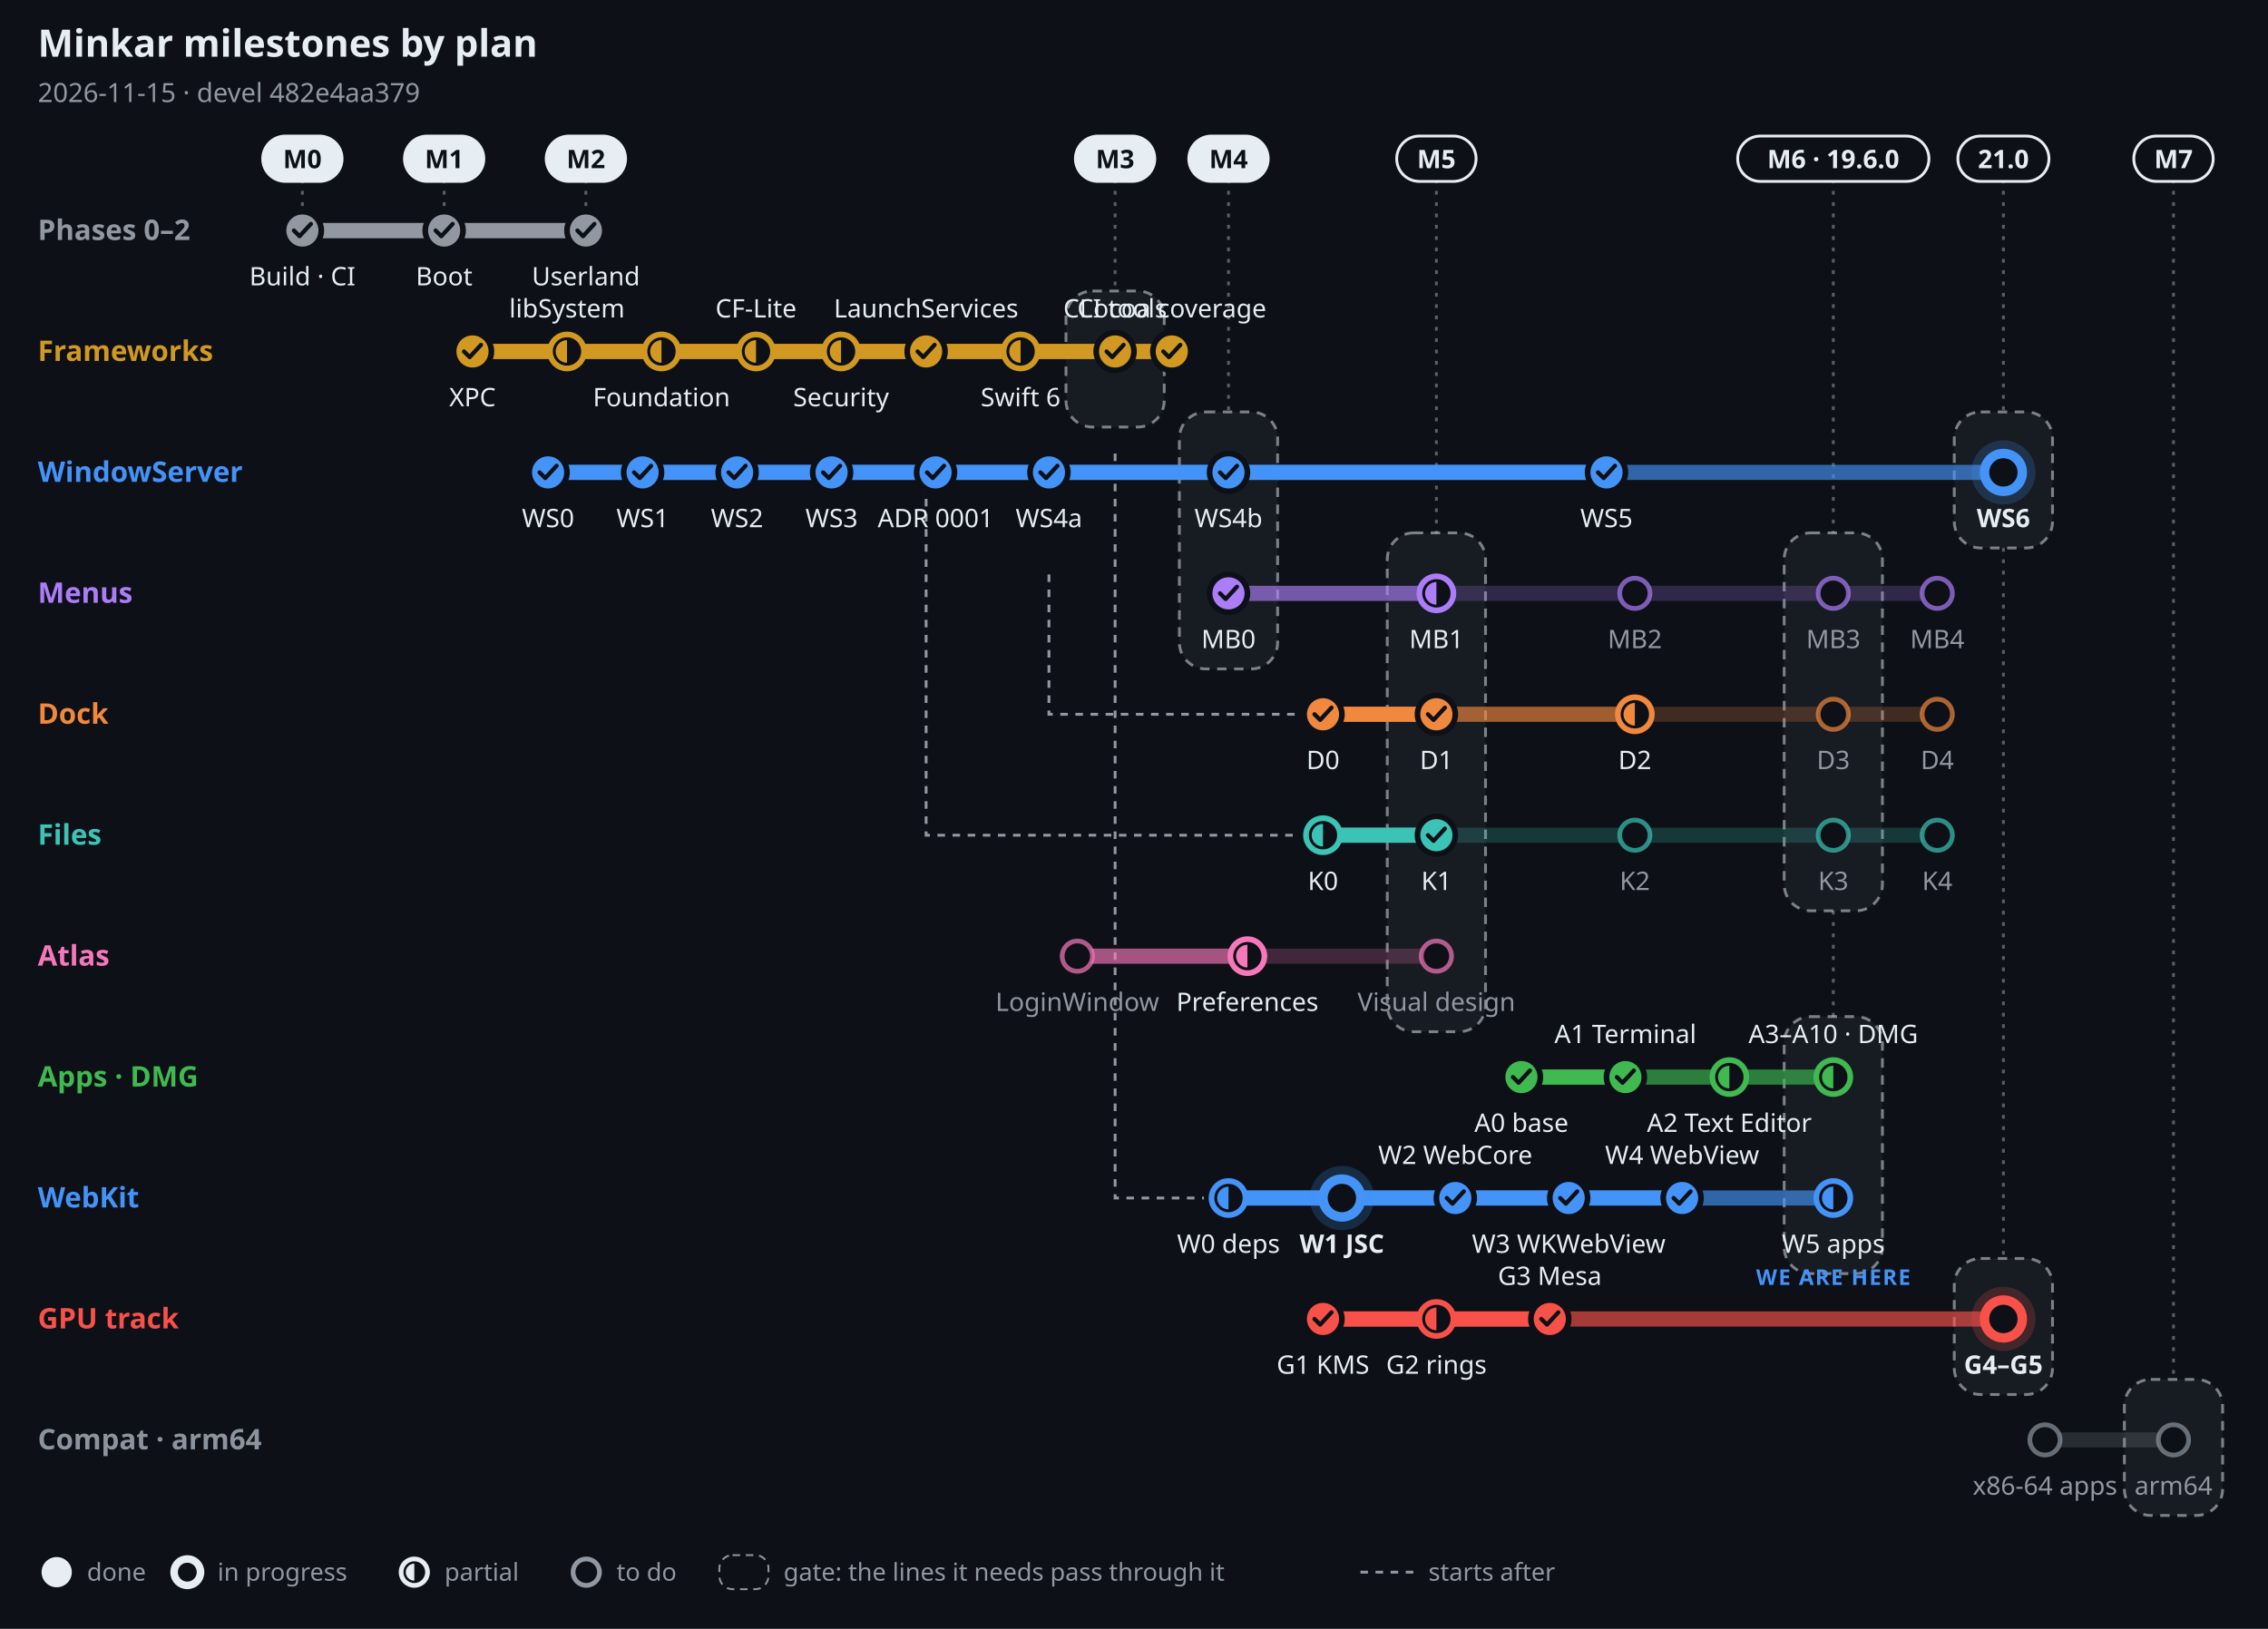
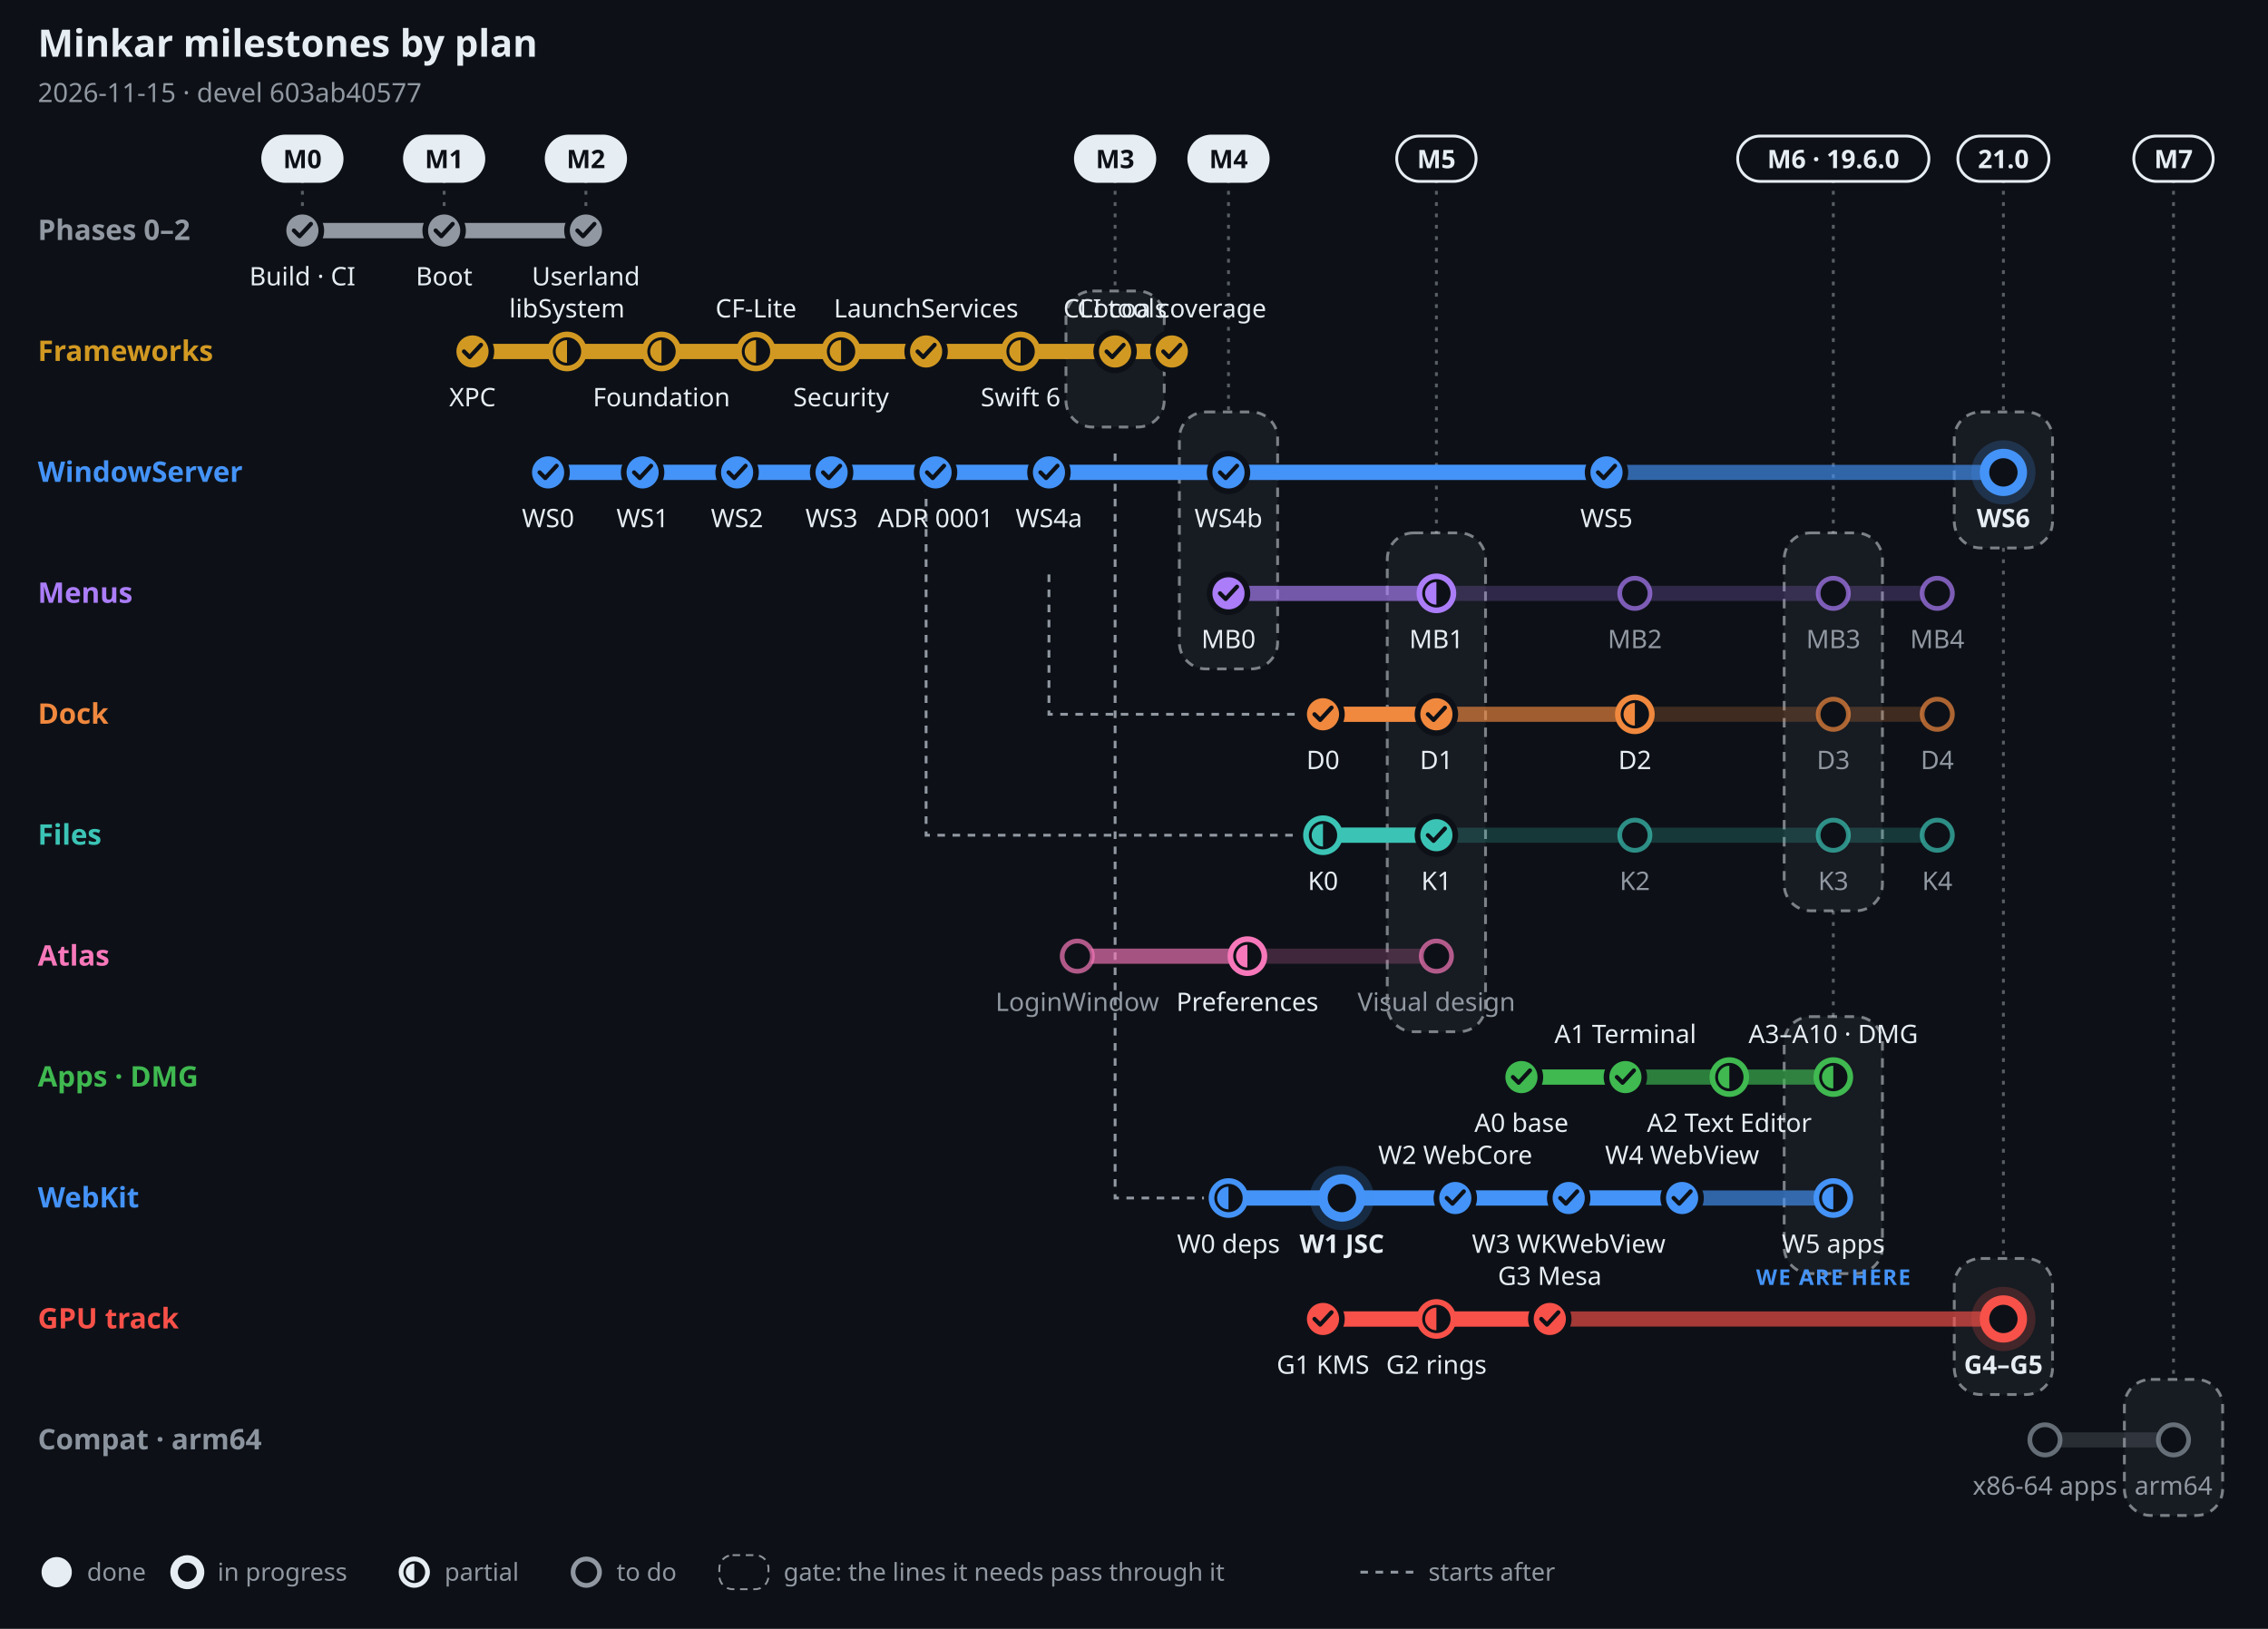
<svg xmlns="http://www.w3.org/2000/svg" width="1200" height="862" viewBox="0 0 1200 862" font-family="-apple-system, BlinkMacSystemFont, 'Segoe UI', 'Noto Sans', Helvetica, Arial, sans-serif" role="img" aria-label="Minkar milestones by plan, 2026-11-15">
  <rect width="1200" height="862" fill="#0d1117" />
  <text x="20" y="30" font-size="20" font-weight="700" fill="#e6edf3" text-anchor="start">Minkar milestones by plan</text>
-   <text x="20" y="54" font-size="14" font-weight="400" fill="#9198a1" text-anchor="start">2026-11-15 · devel 482e4aa379</text>
+   <text x="20" y="54" font-size="14" font-weight="400" fill="#9198a1" text-anchor="start">2026-11-15 · devel 603ab40577</text>
  <line x1="160" y1="95" x2="160" y2="110" stroke="#e6edf3" stroke-opacity=".35" stroke-width="1.5" stroke-dasharray="2 4" />
  <rect x="139" y="72" width="42" height="24" rx="12" fill="#e6edf3" stroke="#e6edf3" stroke-width="1.5" />
  <text x="160" y="89" font-size="13.5" font-weight="700" fill="#0d1117" text-anchor="middle">M0</text>
  <line x1="235" y1="95" x2="235" y2="110" stroke="#e6edf3" stroke-opacity=".35" stroke-width="1.5" stroke-dasharray="2 4" />
  <rect x="214" y="72" width="42" height="24" rx="12" fill="#e6edf3" stroke="#e6edf3" stroke-width="1.5" />
  <text x="235" y="89" font-size="13.5" font-weight="700" fill="#0d1117" text-anchor="middle">M1</text>
  <line x1="310" y1="95" x2="310" y2="110" stroke="#e6edf3" stroke-opacity=".35" stroke-width="1.5" stroke-dasharray="2 4" />
  <rect x="289" y="72" width="42" height="24" rx="12" fill="#e6edf3" stroke="#e6edf3" stroke-width="1.5" />
  <text x="310" y="89" font-size="13.5" font-weight="700" fill="#0d1117" text-anchor="middle">M2</text>
  <line x1="590" y1="95" x2="590" y2="154" stroke="#e6edf3" stroke-opacity=".35" stroke-width="1.5" stroke-dasharray="2 4" />
  <rect x="564" y="154" width="52" height="72" rx="14" fill="#e6edf3" fill-opacity=".05" stroke="#e6edf3" stroke-opacity=".5" stroke-width="1.5" stroke-dasharray="5 4" />
  <rect x="569" y="72" width="42" height="24" rx="12" fill="#e6edf3" stroke="#e6edf3" stroke-width="1.5" />
  <text x="590" y="89" font-size="13.5" font-weight="700" fill="#0d1117" text-anchor="middle">M3</text>
  <line x1="650" y1="95" x2="650" y2="218" stroke="#e6edf3" stroke-opacity=".35" stroke-width="1.5" stroke-dasharray="2 4" />
  <rect x="624" y="218" width="52" height="136" rx="14" fill="#e6edf3" fill-opacity=".05" stroke="#e6edf3" stroke-opacity=".5" stroke-width="1.5" stroke-dasharray="5 4" />
  <rect x="629" y="72" width="42" height="24" rx="12" fill="#e6edf3" stroke="#e6edf3" stroke-width="1.5" />
  <text x="650" y="89" font-size="13.5" font-weight="700" fill="#0d1117" text-anchor="middle">M4</text>
  <line x1="760" y1="95" x2="760" y2="282" stroke="#e6edf3" stroke-opacity=".35" stroke-width="1.5" stroke-dasharray="2 4" />
  <rect x="734" y="282" width="52" height="264" rx="14" fill="#e6edf3" fill-opacity=".05" stroke="#e6edf3" stroke-opacity=".5" stroke-width="1.5" stroke-dasharray="5 4" />
  <rect x="739" y="72" width="42" height="24" rx="12" fill="#0d1117" stroke="#e6edf3" stroke-width="1.5" />
  <text x="760" y="89" font-size="13.5" font-weight="700" fill="#e6edf3" text-anchor="middle">M5</text>
  <line x1="970" y1="95" x2="970" y2="282" stroke="#e6edf3" stroke-opacity=".35" stroke-width="1.5" stroke-dasharray="2 4" />
  <rect x="944" y="282" width="52" height="200" rx="14" fill="#e6edf3" fill-opacity=".05" stroke="#e6edf3" stroke-opacity=".5" stroke-width="1.5" stroke-dasharray="5 4" />
  <line x1="970" y1="482" x2="970" y2="538" stroke="#e6edf3" stroke-opacity=".35" stroke-width="1.5" stroke-dasharray="2 4" />
  <rect x="944" y="538" width="52" height="136" rx="14" fill="#e6edf3" fill-opacity=".05" stroke="#e6edf3" stroke-opacity=".5" stroke-width="1.5" stroke-dasharray="5 4" />
  <rect x="919.4" y="72" width="101.2" height="24" rx="12" fill="#0d1117" stroke="#e6edf3" stroke-width="1.5" />
  <text x="970" y="89" font-size="13.5" font-weight="700" fill="#e6edf3" text-anchor="middle">M6 · 19.6.0</text>
  <line x1="1060" y1="95" x2="1060" y2="218" stroke="#e6edf3" stroke-opacity=".35" stroke-width="1.5" stroke-dasharray="2 4" />
  <rect x="1034" y="218" width="52" height="72" rx="14" fill="#e6edf3" fill-opacity=".05" stroke="#e6edf3" stroke-opacity=".5" stroke-width="1.5" stroke-dasharray="5 4" />
  <line x1="1060" y1="290" x2="1060" y2="666" stroke="#e6edf3" stroke-opacity=".35" stroke-width="1.5" stroke-dasharray="2 4" />
  <rect x="1034" y="666" width="52" height="72" rx="14" fill="#e6edf3" fill-opacity=".05" stroke="#e6edf3" stroke-opacity=".5" stroke-width="1.5" stroke-dasharray="5 4" />
  <rect x="1035.9" y="72" width="48.2" height="24" rx="12" fill="#0d1117" stroke="#e6edf3" stroke-width="1.5" />
  <text x="1060" y="89" font-size="13.5" font-weight="700" fill="#e6edf3" text-anchor="middle">21.0</text>
  <line x1="1150" y1="95" x2="1150" y2="730" stroke="#e6edf3" stroke-opacity=".35" stroke-width="1.5" stroke-dasharray="2 4" />
  <rect x="1124" y="730" width="52" height="72" rx="14" fill="#e6edf3" fill-opacity=".05" stroke="#e6edf3" stroke-opacity=".5" stroke-width="1.5" stroke-dasharray="5 4" />
  <rect x="1129" y="72" width="42" height="24" rx="12" fill="#0d1117" stroke="#e6edf3" stroke-width="1.5" />
  <text x="1150" y="89" font-size="13.5" font-weight="700" fill="#e6edf3" text-anchor="middle">M7</text>
  <path d="M555 304 V378 H687" fill="none" stroke="#9198a1" stroke-width="1.5" stroke-dasharray="4 4" />
  <path d="M490 240 V442 H687" fill="none" stroke="#9198a1" stroke-width="1.5" stroke-dasharray="4 4" />
  <path d="M590 240 V634 H637" fill="none" stroke="#9198a1" stroke-width="1.5" stroke-dasharray="4 4" />
  <text x="20" y="127" font-size="15" font-weight="700" fill="#9198a1" text-anchor="start">Phases 0–2</text>
  <line x1="160" y1="122" x2="310" y2="122" stroke="#9198a1" stroke-opacity=".22" stroke-width="8" stroke-linecap="round" />
  <line x1="160" y1="122" x2="310" y2="122" stroke="#9198a1" stroke-opacity=".55" stroke-width="8" stroke-linecap="round" />
  <line x1="160" y1="122" x2="310" y2="122" stroke="#9198a1" stroke-opacity="1" stroke-width="8" stroke-linecap="round" />
  <circle cx="160" cy="122" r="10" fill="#9198a1" stroke="#0d1117" stroke-width="3" />
  <path d="M155.5 122 l3 3 l6 -6.5" fill="none" stroke="#0d1117" stroke-width="2.2" stroke-linecap="round" stroke-linejoin="round" />
  <text x="160" y="151" font-size="13.5" font-weight="500" fill="#e6edf3" text-anchor="middle">Build · CI</text>
  <circle cx="235" cy="122" r="10" fill="#9198a1" stroke="#0d1117" stroke-width="3" />
  <path d="M230.5 122 l3 3 l6 -6.5" fill="none" stroke="#0d1117" stroke-width="2.2" stroke-linecap="round" stroke-linejoin="round" />
  <text x="235" y="151" font-size="13.5" font-weight="500" fill="#e6edf3" text-anchor="middle">Boot</text>
  <circle cx="310" cy="122" r="10" fill="#9198a1" stroke="#0d1117" stroke-width="3" />
  <path d="M305.5 122 l3 3 l6 -6.5" fill="none" stroke="#0d1117" stroke-width="2.2" stroke-linecap="round" stroke-linejoin="round" />
  <text x="310" y="151" font-size="13.5" font-weight="500" fill="#e6edf3" text-anchor="middle">Userland</text>
  <text x="20" y="191" font-size="15" font-weight="700" fill="#d29922" text-anchor="start">Frameworks</text>
  <line x1="250" y1="186" x2="620" y2="186" stroke="#d29922" stroke-opacity=".22" stroke-width="8" stroke-linecap="round" />
  <line x1="250" y1="186" x2="620" y2="186" stroke="#d29922" stroke-opacity=".55" stroke-width="8" stroke-linecap="round" />
  <line x1="250" y1="186" x2="620" y2="186" stroke="#d29922" stroke-opacity="1" stroke-width="8" stroke-linecap="round" />
  <circle cx="250" cy="186" r="10" fill="#d29922" stroke="#0d1117" stroke-width="3" />
  <path d="M245.5 186 l3 3 l6 -6.5" fill="none" stroke="#0d1117" stroke-width="2.2" stroke-linecap="round" stroke-linejoin="round" />
  <text x="250" y="215" font-size="13.5" font-weight="500" fill="#e6edf3" text-anchor="middle">XPC</text>
  <circle cx="300" cy="186" r="9" fill="#0d1117" stroke="#d29922" stroke-width="3" />
  <path d="M300 180 A6 6 0 0 0 300 192 Z" fill="#d29922" />
  <text x="300" y="168" font-size="13.5" font-weight="500" fill="#e6edf3" text-anchor="middle">libSystem</text>
  <circle cx="350" cy="186" r="9" fill="#0d1117" stroke="#d29922" stroke-width="3" />
  <path d="M350 180 A6 6 0 0 0 350 192 Z" fill="#d29922" />
  <text x="350" y="215" font-size="13.5" font-weight="500" fill="#e6edf3" text-anchor="middle">Foundation</text>
  <circle cx="400" cy="186" r="9" fill="#0d1117" stroke="#d29922" stroke-width="3" />
  <path d="M400 180 A6 6 0 0 0 400 192 Z" fill="#d29922" />
  <text x="400" y="168" font-size="13.5" font-weight="500" fill="#e6edf3" text-anchor="middle">CF-Lite</text>
  <circle cx="445" cy="186" r="9" fill="#0d1117" stroke="#d29922" stroke-width="3" />
  <path d="M445 180 A6 6 0 0 0 445 192 Z" fill="#d29922" />
  <text x="445" y="215" font-size="13.5" font-weight="500" fill="#e6edf3" text-anchor="middle">Security</text>
  <circle cx="490" cy="186" r="10" fill="#d29922" stroke="#0d1117" stroke-width="3" />
  <path d="M485.5 186 l3 3 l6 -6.5" fill="none" stroke="#0d1117" stroke-width="2.2" stroke-linecap="round" stroke-linejoin="round" />
  <text x="490" y="168" font-size="13.5" font-weight="500" fill="#e6edf3" text-anchor="middle">LaunchServices</text>
  <circle cx="540" cy="186" r="9" fill="#0d1117" stroke="#d29922" stroke-width="3" />
  <path d="M540 180 A6 6 0 0 0 540 192 Z" fill="#d29922" />
  <text x="540" y="215" font-size="13.5" font-weight="500" fill="#e6edf3" text-anchor="middle">Swift 6</text>
  <circle cx="590" cy="186" r="10" fill="#d29922" stroke="#0d1117" stroke-width="3" />
  <path d="M585.5 186 l3 3 l6 -6.5" fill="none" stroke="#0d1117" stroke-width="2.2" stroke-linecap="round" stroke-linejoin="round" />
  <text x="590" y="168" font-size="13.5" font-weight="500" fill="#e6edf3" text-anchor="middle">CLI tools</text>
  <circle cx="620" cy="186" r="10" fill="#d29922" stroke="#0d1117" stroke-width="3" />
  <path d="M615.5 186 l3 3 l6 -6.5" fill="none" stroke="#0d1117" stroke-width="2.2" stroke-linecap="round" stroke-linejoin="round" />
  <text x="620" y="168" font-size="13.5" font-weight="500" fill="#e6edf3" text-anchor="middle">Cocoa coverage</text>
  <text x="20" y="255" font-size="15" font-weight="700" fill="#4493f8" text-anchor="start">WindowServer</text>
  <line x1="290" y1="250" x2="1060" y2="250" stroke="#4493f8" stroke-opacity=".22" stroke-width="8" stroke-linecap="round" />
  <line x1="290" y1="250" x2="1060" y2="250" stroke="#4493f8" stroke-opacity=".55" stroke-width="8" stroke-linecap="round" />
  <line x1="290" y1="250" x2="850" y2="250" stroke="#4493f8" stroke-opacity="1" stroke-width="8" stroke-linecap="round" />
  <circle cx="290" cy="250" r="10" fill="#4493f8" stroke="#0d1117" stroke-width="3" />
  <path d="M285.5 250 l3 3 l6 -6.5" fill="none" stroke="#0d1117" stroke-width="2.2" stroke-linecap="round" stroke-linejoin="round" />
  <text x="290" y="279" font-size="13.5" font-weight="500" fill="#e6edf3" text-anchor="middle">WS0</text>
  <circle cx="340" cy="250" r="10" fill="#4493f8" stroke="#0d1117" stroke-width="3" />
  <path d="M335.5 250 l3 3 l6 -6.5" fill="none" stroke="#0d1117" stroke-width="2.2" stroke-linecap="round" stroke-linejoin="round" />
  <text x="340" y="279" font-size="13.5" font-weight="500" fill="#e6edf3" text-anchor="middle">WS1</text>
  <circle cx="390" cy="250" r="10" fill="#4493f8" stroke="#0d1117" stroke-width="3" />
  <path d="M385.5 250 l3 3 l6 -6.5" fill="none" stroke="#0d1117" stroke-width="2.2" stroke-linecap="round" stroke-linejoin="round" />
  <text x="390" y="279" font-size="13.5" font-weight="500" fill="#e6edf3" text-anchor="middle">WS2</text>
  <circle cx="440" cy="250" r="10" fill="#4493f8" stroke="#0d1117" stroke-width="3" />
  <path d="M435.5 250 l3 3 l6 -6.5" fill="none" stroke="#0d1117" stroke-width="2.2" stroke-linecap="round" stroke-linejoin="round" />
  <text x="440" y="279" font-size="13.5" font-weight="500" fill="#e6edf3" text-anchor="middle">WS3</text>
  <circle cx="495" cy="250" r="10" fill="#4493f8" stroke="#0d1117" stroke-width="3" />
  <path d="M490.5 250 l3 3 l6 -6.5" fill="none" stroke="#0d1117" stroke-width="2.2" stroke-linecap="round" stroke-linejoin="round" />
  <text x="495" y="279" font-size="13.5" font-weight="500" fill="#e6edf3" text-anchor="middle">ADR 0001</text>
  <circle cx="555" cy="250" r="10" fill="#4493f8" stroke="#0d1117" stroke-width="3" />
  <path d="M550.5 250 l3 3 l6 -6.5" fill="none" stroke="#0d1117" stroke-width="2.2" stroke-linecap="round" stroke-linejoin="round" />
  <text x="555" y="279" font-size="13.5" font-weight="500" fill="#e6edf3" text-anchor="middle">WS4a</text>
  <circle cx="650" cy="250" r="10" fill="#4493f8" stroke="#0d1117" stroke-width="3" />
  <path d="M645.5 250 l3 3 l6 -6.5" fill="none" stroke="#0d1117" stroke-width="2.2" stroke-linecap="round" stroke-linejoin="round" />
  <text x="650" y="279" font-size="13.5" font-weight="500" fill="#e6edf3" text-anchor="middle">WS4b</text>
  <circle cx="850" cy="250" r="10" fill="#4493f8" stroke="#0d1117" stroke-width="3" />
  <path d="M845.5 250 l3 3 l6 -6.5" fill="none" stroke="#0d1117" stroke-width="2.2" stroke-linecap="round" stroke-linejoin="round" />
  <text x="850" y="279" font-size="13.5" font-weight="500" fill="#e6edf3" text-anchor="middle">WS5</text>
  <circle cx="1060" cy="250" r="17" fill="#4493f8" fill-opacity=".2" />
  <circle cx="1060" cy="250" r="10" fill="#0d1117" stroke="#4493f8" stroke-width="5" />
  <text x="1060" y="279" font-size="13.5" font-weight="700" fill="#e6edf3" text-anchor="middle">WS6</text>
  <text x="20" y="319" font-size="15" font-weight="700" fill="#ab7df8" text-anchor="start">Menus</text>
  <line x1="650" y1="314" x2="1025" y2="314" stroke="#ab7df8" stroke-opacity=".22" stroke-width="8" stroke-linecap="round" />
  <line x1="650" y1="314" x2="760" y2="314" stroke="#ab7df8" stroke-opacity=".55" stroke-width="8" stroke-linecap="round" />
  <line x1="650" y1="314" x2="650" y2="314" stroke="#ab7df8" stroke-opacity="1" stroke-width="8" stroke-linecap="round" />
  <circle cx="650" cy="314" r="10" fill="#ab7df8" stroke="#0d1117" stroke-width="3" />
  <path d="M645.5 314 l3 3 l6 -6.5" fill="none" stroke="#0d1117" stroke-width="2.2" stroke-linecap="round" stroke-linejoin="round" />
  <text x="650" y="343" font-size="13.5" font-weight="500" fill="#e6edf3" text-anchor="middle">MB0</text>
  <circle cx="760" cy="314" r="9" fill="#0d1117" stroke="#ab7df8" stroke-width="3" />
  <path d="M760 308 A6 6 0 0 0 760 320 Z" fill="#ab7df8" />
  <text x="760" y="343" font-size="13.5" font-weight="500" fill="#e6edf3" text-anchor="middle">MB1</text>
  <circle cx="865" cy="314" r="8" fill="#0d1117" stroke="#ab7df8" stroke-opacity=".7" stroke-width="2.5" />
  <text x="865" y="343" font-size="13.5" font-weight="500" fill="#9198a1" text-anchor="middle">MB2</text>
  <circle cx="970" cy="314" r="8" fill="#0d1117" stroke="#ab7df8" stroke-opacity=".7" stroke-width="2.5" />
  <text x="970" y="343" font-size="13.5" font-weight="500" fill="#9198a1" text-anchor="middle">MB3</text>
  <circle cx="1025" cy="314" r="8" fill="#0d1117" stroke="#ab7df8" stroke-opacity=".7" stroke-width="2.5" />
  <text x="1025" y="343" font-size="13.5" font-weight="500" fill="#9198a1" text-anchor="middle">MB4</text>
  <text x="20" y="383" font-size="15" font-weight="700" fill="#f0883e" text-anchor="start">Dock</text>
  <line x1="700" y1="378" x2="1025" y2="378" stroke="#f0883e" stroke-opacity=".22" stroke-width="8" stroke-linecap="round" />
  <line x1="700" y1="378" x2="865" y2="378" stroke="#f0883e" stroke-opacity=".55" stroke-width="8" stroke-linecap="round" />
  <line x1="700" y1="378" x2="760" y2="378" stroke="#f0883e" stroke-opacity="1" stroke-width="8" stroke-linecap="round" />
  <circle cx="700" cy="378" r="10" fill="#f0883e" stroke="#0d1117" stroke-width="3" />
  <path d="M695.5 378 l3 3 l6 -6.5" fill="none" stroke="#0d1117" stroke-width="2.2" stroke-linecap="round" stroke-linejoin="round" />
  <text x="700" y="407" font-size="13.5" font-weight="500" fill="#e6edf3" text-anchor="middle">D0</text>
  <circle cx="760" cy="378" r="10" fill="#f0883e" stroke="#0d1117" stroke-width="3" />
  <path d="M755.5 378 l3 3 l6 -6.5" fill="none" stroke="#0d1117" stroke-width="2.2" stroke-linecap="round" stroke-linejoin="round" />
  <text x="760" y="407" font-size="13.5" font-weight="500" fill="#e6edf3" text-anchor="middle">D1</text>
  <circle cx="865" cy="378" r="9" fill="#0d1117" stroke="#f0883e" stroke-width="3" />
  <path d="M865 372 A6 6 0 0 0 865 384 Z" fill="#f0883e" />
  <text x="865" y="407" font-size="13.5" font-weight="500" fill="#e6edf3" text-anchor="middle">D2</text>
  <circle cx="970" cy="378" r="8" fill="#0d1117" stroke="#f0883e" stroke-opacity=".7" stroke-width="2.5" />
  <text x="970" y="407" font-size="13.5" font-weight="500" fill="#9198a1" text-anchor="middle">D3</text>
  <circle cx="1025" cy="378" r="8" fill="#0d1117" stroke="#f0883e" stroke-opacity=".7" stroke-width="2.5" />
  <text x="1025" y="407" font-size="13.5" font-weight="500" fill="#9198a1" text-anchor="middle">D4</text>
  <text x="20" y="447" font-size="15" font-weight="700" fill="#3bc4b5" text-anchor="start">Files</text>
  <line x1="700" y1="442" x2="1025" y2="442" stroke="#3bc4b5" stroke-opacity=".22" stroke-width="8" stroke-linecap="round" />
  <line x1="700" y1="442" x2="760" y2="442" stroke="#3bc4b5" stroke-opacity=".55" stroke-width="8" stroke-linecap="round" />
  <line x1="700" y1="442" x2="760" y2="442" stroke="#3bc4b5" stroke-opacity="1" stroke-width="8" stroke-linecap="round" />
  <circle cx="700" cy="442" r="9" fill="#0d1117" stroke="#3bc4b5" stroke-width="3" />
  <path d="M700 436 A6 6 0 0 0 700 448 Z" fill="#3bc4b5" />
  <text x="700" y="471" font-size="13.5" font-weight="500" fill="#e6edf3" text-anchor="middle">K0</text>
  <circle cx="760" cy="442" r="10" fill="#3bc4b5" stroke="#0d1117" stroke-width="3" />
  <path d="M755.5 442 l3 3 l6 -6.5" fill="none" stroke="#0d1117" stroke-width="2.2" stroke-linecap="round" stroke-linejoin="round" />
  <text x="760" y="471" font-size="13.5" font-weight="500" fill="#e6edf3" text-anchor="middle">K1</text>
  <circle cx="865" cy="442" r="8" fill="#0d1117" stroke="#3bc4b5" stroke-opacity=".7" stroke-width="2.5" />
  <text x="865" y="471" font-size="13.5" font-weight="500" fill="#9198a1" text-anchor="middle">K2</text>
  <circle cx="970" cy="442" r="8" fill="#0d1117" stroke="#3bc4b5" stroke-opacity=".7" stroke-width="2.5" />
  <text x="970" y="471" font-size="13.5" font-weight="500" fill="#9198a1" text-anchor="middle">K3</text>
  <circle cx="1025" cy="442" r="8" fill="#0d1117" stroke="#3bc4b5" stroke-opacity=".7" stroke-width="2.5" />
  <text x="1025" y="471" font-size="13.5" font-weight="500" fill="#9198a1" text-anchor="middle">K4</text>
  <text x="20" y="511" font-size="15" font-weight="700" fill="#f778ba" text-anchor="start">Atlas</text>
  <line x1="570" y1="506" x2="760" y2="506" stroke="#f778ba" stroke-opacity=".22" stroke-width="8" stroke-linecap="round" />
  <line x1="570" y1="506" x2="660" y2="506" stroke="#f778ba" stroke-opacity=".55" stroke-width="8" stroke-linecap="round" />
  <circle cx="570" cy="506" r="8" fill="#0d1117" stroke="#f778ba" stroke-opacity=".7" stroke-width="2.5" />
  <text x="570" y="535" font-size="13.5" font-weight="500" fill="#9198a1" text-anchor="middle">LoginWindow</text>
  <circle cx="660" cy="506" r="9" fill="#0d1117" stroke="#f778ba" stroke-width="3" />
  <path d="M660 500 A6 6 0 0 0 660 512 Z" fill="#f778ba" />
  <text x="660" y="535" font-size="13.5" font-weight="500" fill="#e6edf3" text-anchor="middle">Preferences</text>
  <circle cx="760" cy="506" r="8" fill="#0d1117" stroke="#f778ba" stroke-opacity=".7" stroke-width="2.5" />
  <text x="760" y="535" font-size="13.5" font-weight="500" fill="#9198a1" text-anchor="middle">Visual design</text>
  <text x="20" y="575" font-size="15" font-weight="700" fill="#3fb950" text-anchor="start">Apps · DMG</text>
  <line x1="805" y1="570" x2="970" y2="570" stroke="#3fb950" stroke-opacity=".22" stroke-width="8" stroke-linecap="round" />
  <line x1="805" y1="570" x2="970" y2="570" stroke="#3fb950" stroke-opacity=".55" stroke-width="8" stroke-linecap="round" />
  <line x1="805" y1="570" x2="860" y2="570" stroke="#3fb950" stroke-opacity="1" stroke-width="8" stroke-linecap="round" />
  <circle cx="805" cy="570" r="10" fill="#3fb950" stroke="#0d1117" stroke-width="3" />
  <path d="M800.5 570 l3 3 l6 -6.5" fill="none" stroke="#0d1117" stroke-width="2.2" stroke-linecap="round" stroke-linejoin="round" />
  <text x="805" y="599" font-size="13.5" font-weight="500" fill="#e6edf3" text-anchor="middle">A0 base</text>
  <circle cx="860" cy="570" r="10" fill="#3fb950" stroke="#0d1117" stroke-width="3" />
  <path d="M855.5 570 l3 3 l6 -6.5" fill="none" stroke="#0d1117" stroke-width="2.2" stroke-linecap="round" stroke-linejoin="round" />
  <text x="860" y="552" font-size="13.5" font-weight="500" fill="#e6edf3" text-anchor="middle">A1 Terminal</text>
  <circle cx="915" cy="570" r="9" fill="#0d1117" stroke="#3fb950" stroke-width="3" />
  <path d="M915 564 A6 6 0 0 0 915 576 Z" fill="#3fb950" />
  <text x="915" y="599" font-size="13.5" font-weight="500" fill="#e6edf3" text-anchor="middle">A2 Text Editor</text>
  <circle cx="970" cy="570" r="9" fill="#0d1117" stroke="#3fb950" stroke-width="3" />
  <path d="M970 564 A6 6 0 0 0 970 576 Z" fill="#3fb950" />
  <text x="970" y="552" font-size="13.5" font-weight="500" fill="#e6edf3" text-anchor="middle">A3–A10 · DMG</text>
  <text x="20" y="639" font-size="15" font-weight="700" fill="#4493f8" text-anchor="start">WebKit</text>
  <line x1="650" y1="634" x2="970" y2="634" stroke="#4493f8" stroke-opacity=".22" stroke-width="8" stroke-linecap="round" />
  <line x1="650" y1="634" x2="970" y2="634" stroke="#4493f8" stroke-opacity=".55" stroke-width="8" stroke-linecap="round" />
  <line x1="650" y1="634" x2="890" y2="634" stroke="#4493f8" stroke-opacity="1" stroke-width="8" stroke-linecap="round" />
  <circle cx="650" cy="634" r="9" fill="#0d1117" stroke="#4493f8" stroke-width="3" />
  <path d="M650 628 A6 6 0 0 0 650 640 Z" fill="#4493f8" />
  <text x="650" y="663" font-size="13.5" font-weight="500" fill="#e6edf3" text-anchor="middle">W0 deps</text>
  <circle cx="710" cy="634" r="17" fill="#4493f8" fill-opacity=".2" />
  <circle cx="710" cy="634" r="10" fill="#0d1117" stroke="#4493f8" stroke-width="5" />
  <text x="710" y="663" font-size="13.5" font-weight="700" fill="#e6edf3" text-anchor="middle">W1 JSC</text>
  <circle cx="770" cy="634" r="10" fill="#4493f8" stroke="#0d1117" stroke-width="3" />
  <path d="M765.5 634 l3 3 l6 -6.5" fill="none" stroke="#0d1117" stroke-width="2.2" stroke-linecap="round" stroke-linejoin="round" />
  <text x="770" y="616" font-size="13.5" font-weight="500" fill="#e6edf3" text-anchor="middle">W2 WebCore</text>
  <circle cx="830" cy="634" r="10" fill="#4493f8" stroke="#0d1117" stroke-width="3" />
  <path d="M825.5 634 l3 3 l6 -6.5" fill="none" stroke="#0d1117" stroke-width="2.2" stroke-linecap="round" stroke-linejoin="round" />
  <text x="830" y="663" font-size="13.5" font-weight="500" fill="#e6edf3" text-anchor="middle">W3 WKWebView</text>
  <circle cx="890" cy="634" r="10" fill="#4493f8" stroke="#0d1117" stroke-width="3" />
  <path d="M885.5 634 l3 3 l6 -6.5" fill="none" stroke="#0d1117" stroke-width="2.2" stroke-linecap="round" stroke-linejoin="round" />
  <text x="890" y="616" font-size="13.5" font-weight="500" fill="#e6edf3" text-anchor="middle">W4 WebView</text>
  <circle cx="970" cy="634" r="9" fill="#0d1117" stroke="#4493f8" stroke-width="3" />
  <path d="M970 628 A6 6 0 0 0 970 640 Z" fill="#4493f8" />
  <text x="970" y="663" font-size="13.5" font-weight="500" fill="#e6edf3" text-anchor="middle">W5 apps</text>
  <text x="970" y="680" font-size="11.5" font-weight="800" fill="#4493f8" text-anchor="middle" letter-spacing=".06em">WE ARE HERE</text>
  <text x="20" y="703" font-size="15" font-weight="700" fill="#f85149" text-anchor="start">GPU track</text>
  <line x1="700" y1="698" x2="1060" y2="698" stroke="#f85149" stroke-opacity=".22" stroke-width="8" stroke-linecap="round" />
  <line x1="700" y1="698" x2="1060" y2="698" stroke="#f85149" stroke-opacity=".55" stroke-width="8" stroke-linecap="round" />
  <line x1="700" y1="698" x2="820" y2="698" stroke="#f85149" stroke-opacity="1" stroke-width="8" stroke-linecap="round" />
  <circle cx="700" cy="698" r="10" fill="#f85149" stroke="#0d1117" stroke-width="3" />
  <path d="M695.5 698 l3 3 l6 -6.5" fill="none" stroke="#0d1117" stroke-width="2.2" stroke-linecap="round" stroke-linejoin="round" />
  <text x="700" y="727" font-size="13.5" font-weight="500" fill="#e6edf3" text-anchor="middle">G1 KMS</text>
  <circle cx="760" cy="698" r="9" fill="#0d1117" stroke="#f85149" stroke-width="3" />
  <path d="M760 692 A6 6 0 0 0 760 704 Z" fill="#f85149" />
  <text x="760" y="727" font-size="13.5" font-weight="500" fill="#e6edf3" text-anchor="middle">G2 rings</text>
  <circle cx="820" cy="698" r="10" fill="#f85149" stroke="#0d1117" stroke-width="3" />
  <path d="M815.5 698 l3 3 l6 -6.5" fill="none" stroke="#0d1117" stroke-width="2.2" stroke-linecap="round" stroke-linejoin="round" />
  <text x="820" y="680" font-size="13.5" font-weight="500" fill="#e6edf3" text-anchor="middle">G3 Mesa</text>
  <circle cx="1060" cy="698" r="17" fill="#f85149" fill-opacity=".2" />
  <circle cx="1060" cy="698" r="10" fill="#0d1117" stroke="#f85149" stroke-width="5" />
  <text x="1060" y="727" font-size="13.5" font-weight="700" fill="#e6edf3" text-anchor="middle">G4–G5</text>
  <text x="20" y="767" font-size="15" font-weight="700" fill="#8b949e" text-anchor="start">Compat · arm64</text>
  <line x1="1082" y1="762" x2="1150" y2="762" stroke="#8b949e" stroke-opacity=".22" stroke-width="8" stroke-linecap="round" />
  <circle cx="1082" cy="762" r="8" fill="#0d1117" stroke="#8b949e" stroke-opacity=".7" stroke-width="2.5" />
  <text x="1082" y="791" font-size="13.5" font-weight="500" fill="#9198a1" text-anchor="middle">x86-64 apps</text>
  <circle cx="1150" cy="762" r="8" fill="#0d1117" stroke="#8b949e" stroke-opacity=".7" stroke-width="2.5" />
  <text x="1150" y="791" font-size="13.5" font-weight="500" fill="#9198a1" text-anchor="middle">arm64</text>
  <circle cx="30" cy="832" r="8" fill="#e6edf3" />
  <text x="46" y="836.5" font-size="13" font-weight="400" fill="#9198a1" text-anchor="start">done</text>
  <circle cx="99.1" cy="832" r="7" fill="#0d1117" stroke="#e6edf3" stroke-width="4" />
  <text x="115.1" y="836.5" font-size="13" font-weight="400" fill="#9198a1" text-anchor="start">in progress</text>
  <circle cx="219.2" cy="832" r="7" fill="#0d1117" stroke="#e6edf3" stroke-width="2.5" />
  <path d="M219.2 827.5 A4.5 4.5 0 0 0 219.2 836.5 Z" fill="#e6edf3" />
  <text x="235.2" y="836.5" font-size="13" font-weight="400" fill="#9198a1" text-anchor="start">partial</text>
  <circle cx="310.2" cy="832" r="7" fill="#0d1117" stroke="#9198a1" stroke-width="2.5" />
  <text x="326.2" y="836.5" font-size="13" font-weight="400" fill="#9198a1" text-anchor="start">to do</text>
  <rect x="380.6" y="823" width="26" height="18" rx="7" fill="none" stroke="#e6edf3" stroke-opacity=".6" stroke-dasharray="4 3" />
  <text x="414.6" y="836.5" font-size="13" font-weight="400" fill="#9198a1" text-anchor="start">gate: the lines it needs pass through it</text>
  <path d="M719.8 832 h28" stroke="#9198a1" stroke-width="1.5" stroke-dasharray="4 4" />
  <text x="755.8" y="836.5" font-size="13" font-weight="400" fill="#9198a1" text-anchor="start">starts after</text>
</svg>
